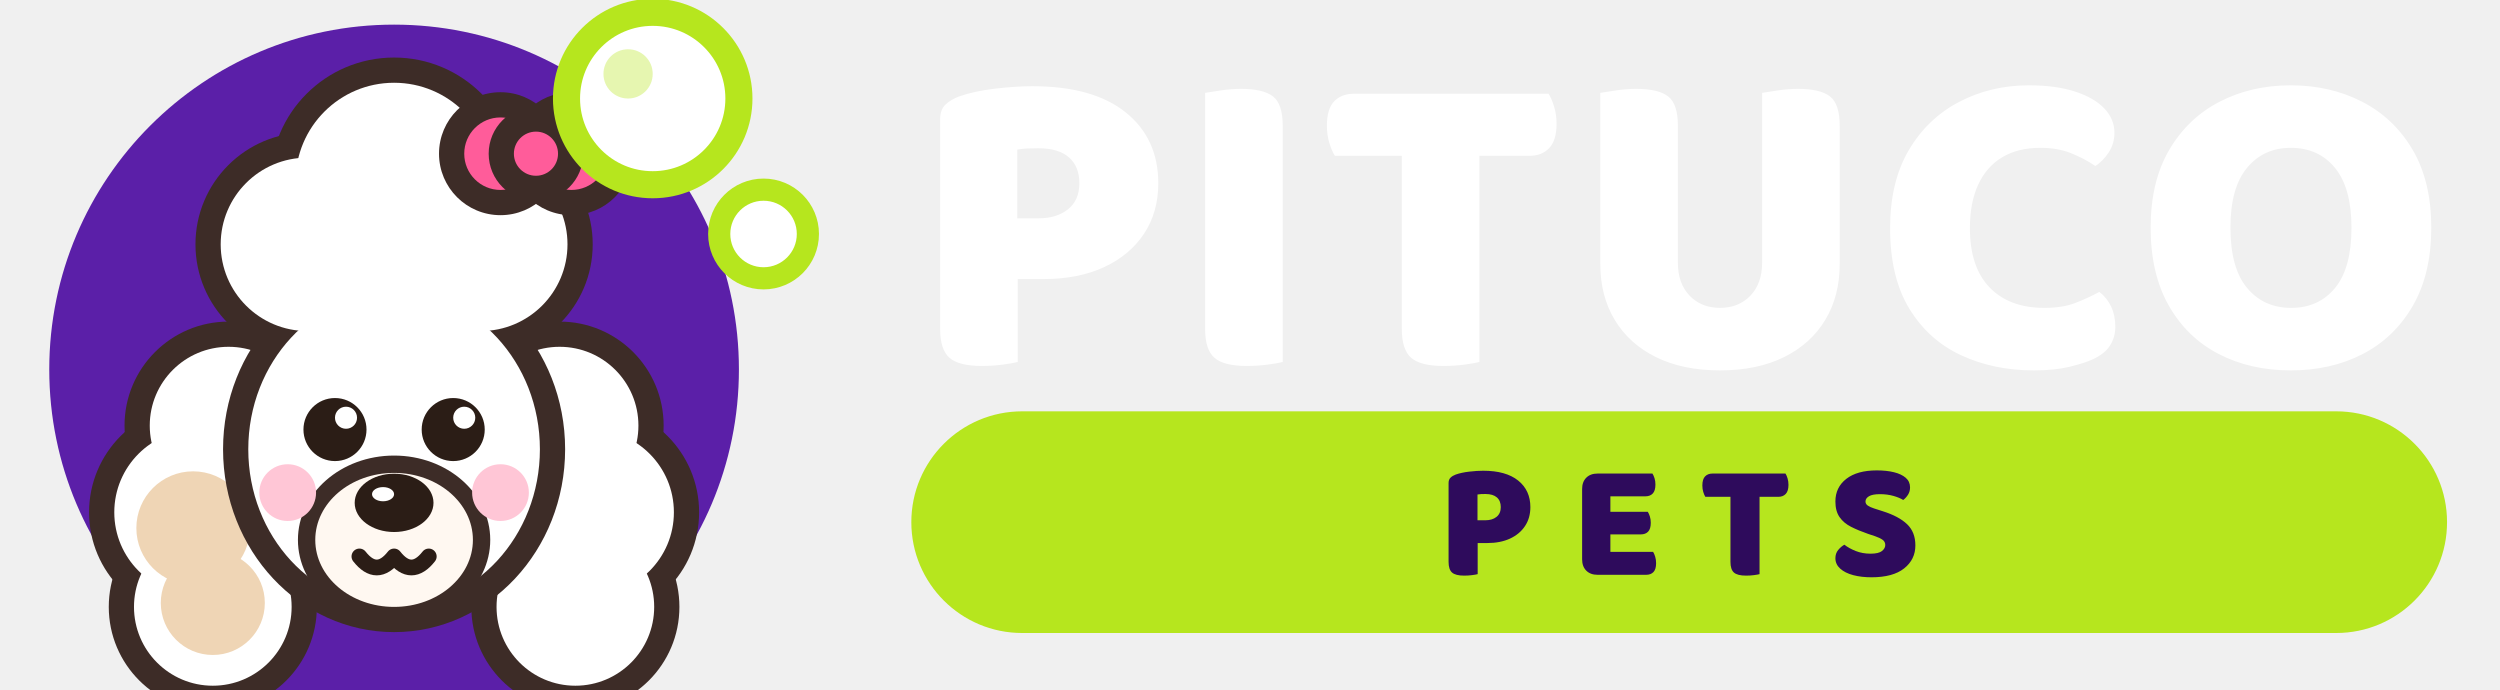
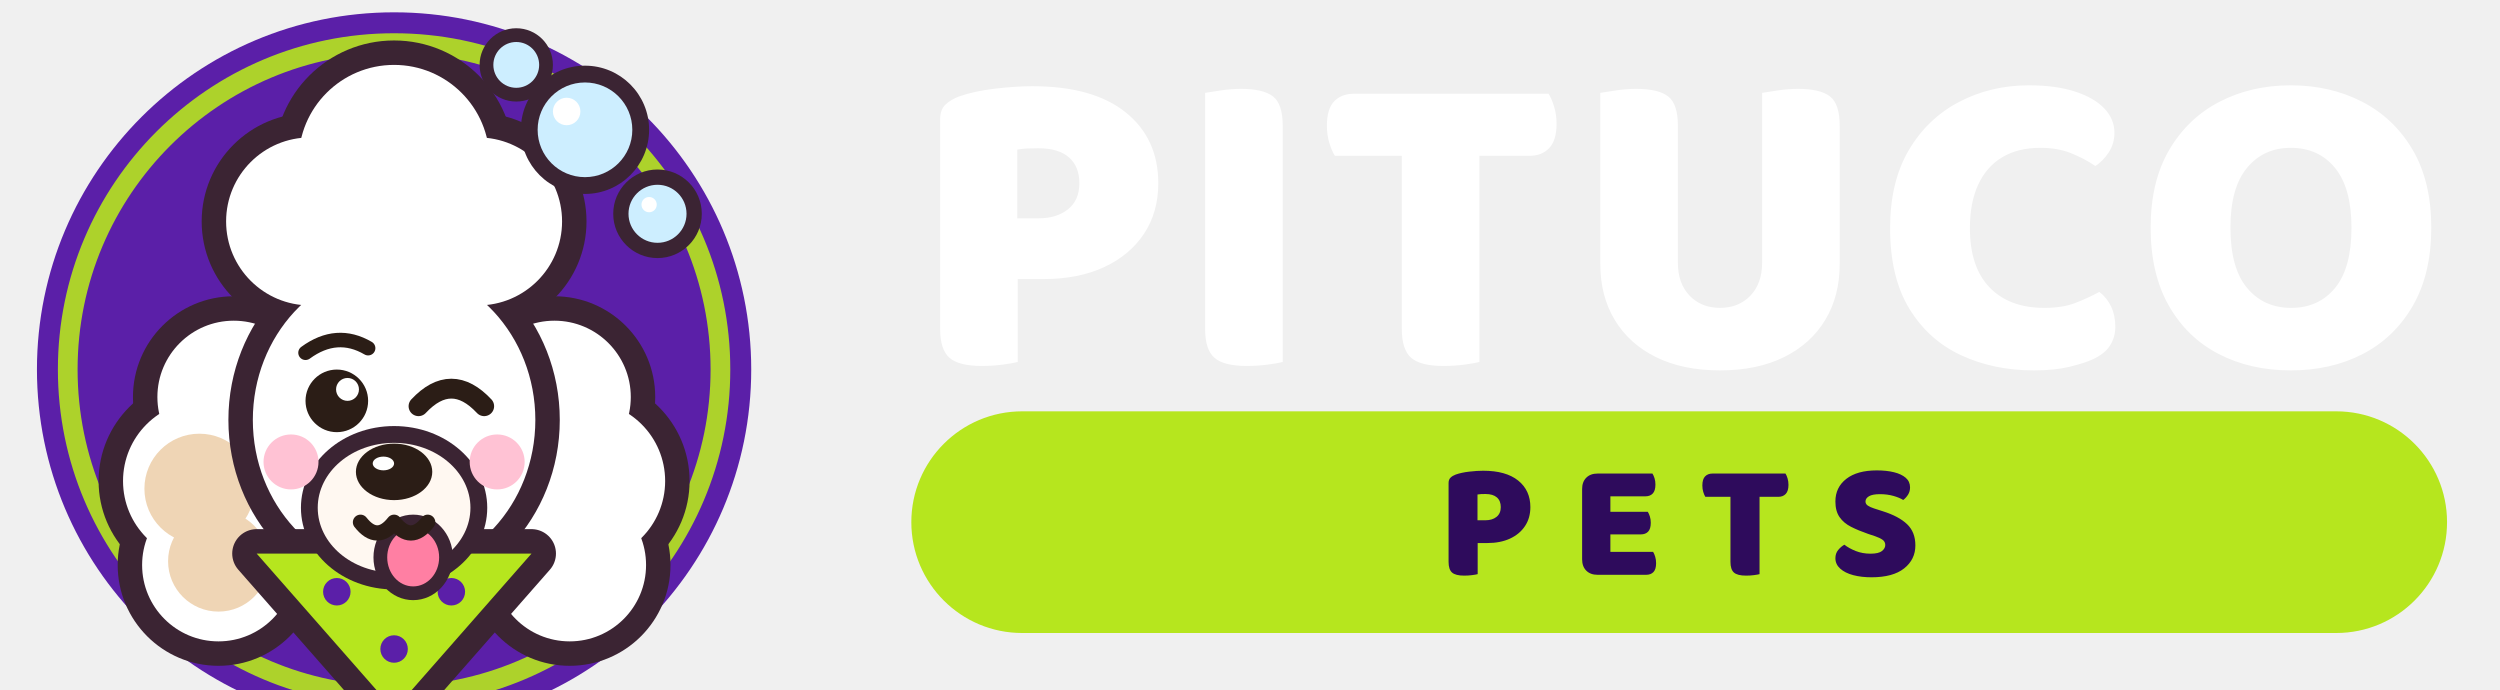
<svg xmlns="http://www.w3.org/2000/svg" viewBox="0 0 203 56" width="203" height="56" role="img" aria-label="Pituco Pets">
  <g transform="translate(0 -4.0)">
-     <circle cx="32" cy="34" r="28" fill="#5b1fa8" />
-     <g transform="translate(0.00 6.56) scale(0.64)">
-       <circle cx="29" cy="50" r="13.2" fill="#3d2c27" />
-       <circle cx="25" cy="61" r="13.7" fill="#3d2c27" />
-       <circle cx="27" cy="73" r="13.2" fill="#3d2c27" />
-       <circle cx="71" cy="50" r="13.2" fill="#3d2c27" />
-       <circle cx="75" cy="61" r="13.7" fill="#3d2c27" />
-       <circle cx="73" cy="73" r="13.2" fill="#3d2c27" />
+     <circle cx="32" cy="34" r="29" fill="#5b1fa8" />
+     <circle cx="32" cy="34" r="26.5" fill="none" stroke="#b6e61e" stroke-width="1.6" opacity=".9" />
+     <g transform="translate(1.00 5.24) scale(0.62)">
+       <circle cx="29" cy="50" r="13.2" fill="#3b2433" />
+       <circle cx="25" cy="61" r="13.7" fill="#3b2433" />
+       <circle cx="27" cy="72" r="13.2" fill="#3b2433" />
+       <circle cx="71" cy="50" r="13.2" fill="#3b2433" />
+       <circle cx="75" cy="61" r="13.7" fill="#3b2433" />
+       <circle cx="73" cy="72" r="13.2" fill="#3b2433" />
      <circle cx="29" cy="50" r="10" fill="#ffffff" />
      <circle cx="25" cy="61" r="10.5" fill="#ffffff" />
-       <circle cx="27" cy="73" r="10" fill="#ffffff" />
+       <circle cx="27" cy="72" r="10" fill="#ffffff" />
      <circle cx="71" cy="50" r="10" fill="#ffffff" />
      <circle cx="75" cy="61" r="10.5" fill="#ffffff" />
-       <circle cx="73" cy="73" r="10" fill="#ffffff" />
-       <circle cx="24.5" cy="63" r="7.2" fill="#efd5b5" />
-       <circle cx="27" cy="72.5" r="6.6" fill="#efd5b5" />
-       <ellipse cx="50" cy="53" rx="21.7" ry="23.2" fill="#3d2c27" />
-       <circle cx="39" cy="27" r="14.2" fill="#3d2c27" />
-       <circle cx="61" cy="27" r="14.2" fill="#3d2c27" />
-       <circle cx="50" cy="19" r="15.7" fill="#3d2c27" />
-       <circle cx="50" cy="31" r="14.2" fill="#3d2c27" />
+       <circle cx="73" cy="72" r="10" fill="#ffffff" />
+       <circle cx="24.5" cy="62" r="7.2" fill="#efd5b5" />
+       <circle cx="27" cy="71.5" r="6.6" fill="#efd5b5" />
+       <ellipse cx="50" cy="53" rx="21.7" ry="23.2" fill="#3b2433" />
+       <circle cx="39" cy="27" r="14.2" fill="#3b2433" />
+       <circle cx="61" cy="27" r="14.2" fill="#3b2433" />
+       <circle cx="50" cy="19" r="15.7" fill="#3b2433" />
+       <circle cx="50" cy="31" r="14.2" fill="#3b2433" />
      <ellipse cx="50" cy="53" rx="18.5" ry="20" fill="#ffffff" />
      <circle cx="39" cy="27" r="11" fill="#ffffff" />
      <circle cx="61" cy="27" r="11" fill="#ffffff" />
      <circle cx="50" cy="19" r="12.5" fill="#ffffff" />
      <circle cx="50" cy="31" r="11" fill="#ffffff" />
-       <circle cx="63.5" cy="15.5" r="7.8" fill="#3d2c27" />
-       <circle cx="72.5" cy="15.5" r="7.8" fill="#3d2c27" />
-       <circle cx="63.5" cy="15.5" r="4.6" fill="#ff5c9a" />
-       <circle cx="72.5" cy="15.5" r="4.6" fill="#ff5c9a" />
-       <circle cx="68" cy="15.5" r="6.0" fill="#3d2c27" />
-       <circle cx="68" cy="15.5" r="2.8" fill="#ff5c9a" />
-       <ellipse cx="50" cy="64.5" rx="12.2" ry="10.7" fill="#3d2c27" />
+       <polygon points="32,70.5 68,70.5 50,91" fill="#3b2433" stroke="#3b2433" stroke-width="6.4" stroke-linejoin="round" />
+       <polygon points="32,70.5 68,70.5 50,91" fill="#b6e61e" />
+       <circle cx="42.5" cy="75.5" r="1.8" fill="#5b1fa8" />
+       <circle cx="57.5" cy="75.5" r="1.8" fill="#5b1fa8" />
+       <circle cx="50" cy="83" r="1.8" fill="#5b1fa8" />
+       <circle cx="75" cy="15" r="8.4" fill="#3b2433" />
+       <circle cx="75" cy="15" r="6.2" fill="#cdeeff" />
+       <circle cx="84.5" cy="26" r="5.8" fill="#3b2433" />
+       <circle cx="84.5" cy="26" r="3.8" fill="#cdeeff" />
+       <circle cx="66" cy="6.5" r="4.8" fill="#3b2433" />
+       <circle cx="66" cy="6.5" r="3" fill="#cdeeff" />
+       <circle cx="72.6" cy="12.6" r="1.8" fill="#ffffff" />
+       <circle cx="83.4" cy="24.8" r="1" fill="#ffffff" />
+       <ellipse cx="50" cy="64.5" rx="12.2" ry="10.7" fill="#3b2433" />
      <ellipse cx="50" cy="64.5" rx="10" ry="8.5" fill="#fff8f1" />
-       <circle cx="36.5" cy="58.5" r="3.6" fill="#ffc6d6" />
-       <circle cx="63.5" cy="58.5" r="3.6" fill="#ffc6d6" />
-       <circle cx="42.5" cy="50.5" r="4" fill="#2b1d16" />
-       <circle cx="57.5" cy="50.5" r="4" fill="#2b1d16" />
+       <ellipse cx="52.5" cy="71" rx="5.2" ry="5.6" fill="#3b2433" />
+       <ellipse cx="52.5" cy="71" rx="3.4" ry="3.8" fill="#ff7fa3" />
+       <circle cx="36.5" cy="58.5" r="3.6" fill="#ffc2d4" />
+       <circle cx="63.5" cy="58.5" r="3.6" fill="#ffc2d4" />
+       <circle cx="42.5" cy="50.5" r="4.1" fill="#2b1d16" />
      <ellipse cx="50" cy="59.8" rx="5" ry="3.7" fill="#2b1d16" />
-       <circle cx="43.9" cy="49" r="1.4" fill="#ffffff" />
-       <circle cx="58.9" cy="49" r="1.4" fill="#ffffff" />
+       <circle cx="43.9" cy="49" r="1.5" fill="#ffffff" />
      <ellipse cx="48.6" cy="58.7" rx="1.4" ry="0.9" fill="#ffffff" />
-       <path d="M45.6 66.6Q47.8 69.4 50 66.6M50 66.6Q52.2 69.4 54.4 66.6" fill="none" stroke="#2b1d16" stroke-width="2" stroke-linecap="round" />
+       <path d="M53.2 51.2Q57.5 46.6 61.8 51.2" fill="none" stroke="#2b1d16" stroke-width="2.6" stroke-linecap="round" />
+       <path d="M38.4 44.2Q42.5 41.2 46.6 43.6" fill="none" stroke="#2b1d16" stroke-width="1.9" stroke-linecap="round" />
+       <path d="M45.6 66.4Q47.8 69.2 50 66.4M50 66.4Q52.2 69.2 54.4 66.4" fill="none" stroke="#2b1d16" stroke-width="2.0" stroke-linecap="round" />
    </g>
-     <circle cx="53" cy="12" r="7" fill="#ffffff" stroke="#b6e61e" stroke-width="2.2" />
-     <circle cx="51" cy="10" r="2" fill="#b6e61e" opacity=".35" />
-     <circle cx="62" cy="23" r="3.6" fill="#ffffff" stroke="#b6e61e" stroke-width="1.8" />
  </g>
  <path fill="#ffffff" d="M82.604 17.728H84.332Q85.808 17.728 86.726 16.99Q87.644 16.252 87.644 14.884Q87.644 13.516 86.798 12.778Q85.952 12.04 84.332 12.04Q83.756 12.04 83.378 12.058Q83.0 12.076 82.604 12.148ZM84.728 22.66H76.34V9.664Q76.34 8.908 76.772 8.494Q77.204 8.08 77.888 7.828Q79.112 7.396 80.804 7.198Q82.496 7 83.828 7Q88.76 7 91.406 9.124Q94.052 11.248 94.052 14.884Q94.052 17.224 92.9 18.97Q91.748 20.716 89.66 21.688Q87.572 22.66 84.728 22.66ZM76.34 19.924H82.64V29.392Q82.244 29.5 81.416 29.608Q80.588 29.716 79.724 29.716Q77.852 29.716 77.096 29.05Q76.34 28.384 76.34 26.728ZM97.856 13.516H104.156V29.392Q103.76 29.5 102.932 29.608Q102.104 29.716 101.24 29.716Q99.368 29.716 98.612 29.05Q97.856 28.384 97.856 26.728ZM104.156 21.832H97.856V7.54Q98.288 7.468 99.134 7.342Q99.98 7.216 100.772 7.216Q102.572 7.216 103.364 7.828Q104.156 8.44 104.156 10.204ZM113.756 12.652V7.612H125.744Q125.996 8.008 126.194 8.656Q126.392 9.304 126.392 10.06Q126.392 11.392 125.798 12.022Q125.204 12.652 124.196 12.652ZM120.38 7.612V12.652H108.392Q108.14 12.256 107.942 11.608Q107.744 10.96 107.744 10.204Q107.744 8.836 108.338 8.224Q108.932 7.612 109.94 7.612ZM113.828 11.68H120.128V29.392Q119.732 29.5 118.904 29.608Q118.076 29.716 117.212 29.716Q115.34 29.716 114.584 29.05Q113.828 28.384 113.828 26.728ZM139.664 30.076Q136.64 30.076 134.462 28.996Q132.284 27.916 131.114 25.972Q129.944 24.028 129.944 21.436V19.24H136.244V21.328Q136.244 23.02 137.198 24.01Q138.152 25.0 139.664 25.0Q141.176 25.0 142.13 24.01Q143.084 23.02 143.084 21.328V19.24H149.384V21.436Q149.384 24.028 148.214 25.972Q147.044 27.916 144.866 28.996Q142.688 30.076 139.664 30.076ZM136.244 20.212H129.944V7.54Q130.376 7.468 131.222 7.342Q132.068 7.216 132.86 7.216Q134.66 7.216 135.452 7.828Q136.244 8.44 136.244 10.204ZM149.384 20.284H143.084V7.54Q143.516 7.468 144.362 7.342Q145.208 7.216 146.0 7.216Q147.8 7.216 148.592 7.828Q149.384 8.44 149.384 10.204ZM171.692 10.78Q171.692 11.68 171.224 12.382Q170.756 13.084 170.144 13.48Q169.244 12.868 168.164 12.436Q167.084 12.004 165.68 12.004Q163.844 12.004 162.566 12.778Q161.288 13.552 160.622 15.01Q159.956 16.468 159.956 18.52Q159.956 21.688 161.558 23.344Q163.16 25.0 166.004 25.0Q167.48 25.0 168.506 24.604Q169.532 24.208 170.468 23.704Q171.08 24.172 171.422 24.892Q171.764 25.612 171.764 26.548Q171.764 27.376 171.332 28.06Q170.9 28.744 169.856 29.212Q169.208 29.5 168.02 29.788Q166.832 30.076 165.14 30.076Q161.9 30.076 159.254 28.852Q156.608 27.628 155.042 25.072Q153.476 22.516 153.476 18.52Q153.476 14.776 154.988 12.202Q156.5 9.628 159.074 8.278Q161.648 6.928 164.744 6.928Q166.94 6.928 168.488 7.432Q170.036 7.936 170.864 8.8Q171.692 9.664 171.692 10.78ZM197.42 18.484Q197.42 22.228 195.926 24.82Q194.432 27.412 191.858 28.744Q189.284 30.076 186.008 30.076Q182.732 30.076 180.158 28.744Q177.584 27.412 176.108 24.82Q174.632 22.228 174.632 18.484Q174.632 14.74 176.144 12.166Q177.656 9.592 180.23 8.26Q182.804 6.928 186.008 6.928Q189.212 6.928 191.804 8.26Q194.396 9.592 195.908 12.166Q197.42 14.74 197.42 18.484ZM190.94 18.484Q190.94 15.28 189.608 13.642Q188.276 12.004 186.008 12.004Q183.812 12.004 182.462 13.624Q181.112 15.244 181.112 18.484Q181.112 21.76 182.462 23.38Q183.812 25.0 186.044 25.0Q188.276 25.0 189.608 23.38Q190.94 21.76 190.94 18.484Z" />
  <rect x="74" y="33.4" width="124.7" height="18" rx="9.0" fill="#b6e61e" />
  <path fill="#2e0b5c" d="M119.973 42.246H120.621Q121.175 42.246 121.519 41.969Q121.863 41.692 121.863 41.179Q121.863 40.666 121.546 40.389Q121.229 40.113 120.621 40.113Q120.405 40.113 120.264 40.12Q120.122 40.126 119.973 40.153ZM120.77 44.095H117.624V39.222Q117.624 38.938 117.786 38.783Q117.948 38.628 118.205 38.533Q118.664 38.371 119.298 38.297Q119.933 38.223 120.432 38.223Q122.282 38.223 123.274 39.019Q124.266 39.816 124.266 41.179Q124.266 42.057 123.834 42.711Q123.402 43.366 122.619 43.731Q121.836 44.095 120.77 44.095ZM117.624 43.069H119.987V46.62Q119.838 46.66 119.528 46.701Q119.217 46.741 118.893 46.741Q118.191 46.741 117.908 46.491Q117.624 46.242 117.624 45.621ZM128.468 40.666H130.763V46.552Q130.614 46.593 130.331 46.633Q130.047 46.674 129.724 46.674Q129.143 46.674 128.805 46.336Q128.468 45.999 128.468 45.418ZM130.763 44.46H128.468V39.708Q128.468 39.127 128.805 38.79Q129.143 38.452 129.724 38.452Q130.047 38.452 130.331 38.493Q130.614 38.533 130.763 38.574ZM129.724 43.393V41.557H133.8Q133.895 41.706 133.969 41.935Q134.043 42.165 134.043 42.448Q134.043 42.948 133.827 43.17Q133.611 43.393 133.233 43.393ZM129.724 46.674V44.811H134.232Q134.327 44.959 134.401 45.202Q134.475 45.445 134.475 45.729Q134.475 46.228 134.26 46.451Q134.043 46.674 133.665 46.674ZM129.724 40.302V38.452H134.178Q134.273 38.601 134.347 38.83Q134.421 39.06 134.421 39.343Q134.421 39.843 134.205 40.072Q133.989 40.302 133.611 40.302ZM140.486 40.342V38.452H144.981Q145.076 38.601 145.15 38.844Q145.224 39.087 145.224 39.37Q145.224 39.87 145.002 40.106Q144.779 40.342 144.401 40.342ZM142.97 38.452V40.342H138.474Q138.38 40.194 138.306 39.951Q138.231 39.708 138.231 39.424Q138.231 38.911 138.454 38.682Q138.677 38.452 139.055 38.452ZM140.513 39.978H142.875V46.62Q142.727 46.66 142.416 46.701Q142.106 46.741 141.782 46.741Q141.08 46.741 140.796 46.491Q140.513 46.242 140.513 45.621ZM151.883 44.959Q152.544 44.959 152.815 44.743Q153.084 44.527 153.084 44.257Q153.084 43.987 152.868 43.832Q152.652 43.677 152.261 43.542L151.694 43.353Q150.911 43.083 150.31 42.779Q149.709 42.475 149.372 41.989Q149.034 41.503 149.034 40.72Q149.034 39.573 149.919 38.884Q150.803 38.196 152.396 38.196Q153.179 38.196 153.786 38.344Q154.394 38.493 154.745 38.796Q155.096 39.1 155.096 39.573Q155.096 39.91 154.934 40.167Q154.772 40.423 154.542 40.599Q154.245 40.41 153.746 40.268Q153.246 40.126 152.652 40.126Q152.045 40.126 151.761 40.295Q151.478 40.464 151.478 40.72Q151.478 40.923 151.66 41.051Q151.843 41.179 152.18 41.287L152.895 41.517Q154.178 41.922 154.853 42.563Q155.528 43.204 155.528 44.284Q155.528 45.432 154.617 46.154Q153.706 46.876 151.964 46.876Q151.14 46.876 150.479 46.701Q149.817 46.525 149.426 46.174Q149.034 45.823 149.034 45.324Q149.034 44.932 149.264 44.655Q149.493 44.379 149.763 44.23Q150.141 44.527 150.688 44.743Q151.235 44.959 151.883 44.959Z" />
</svg>
